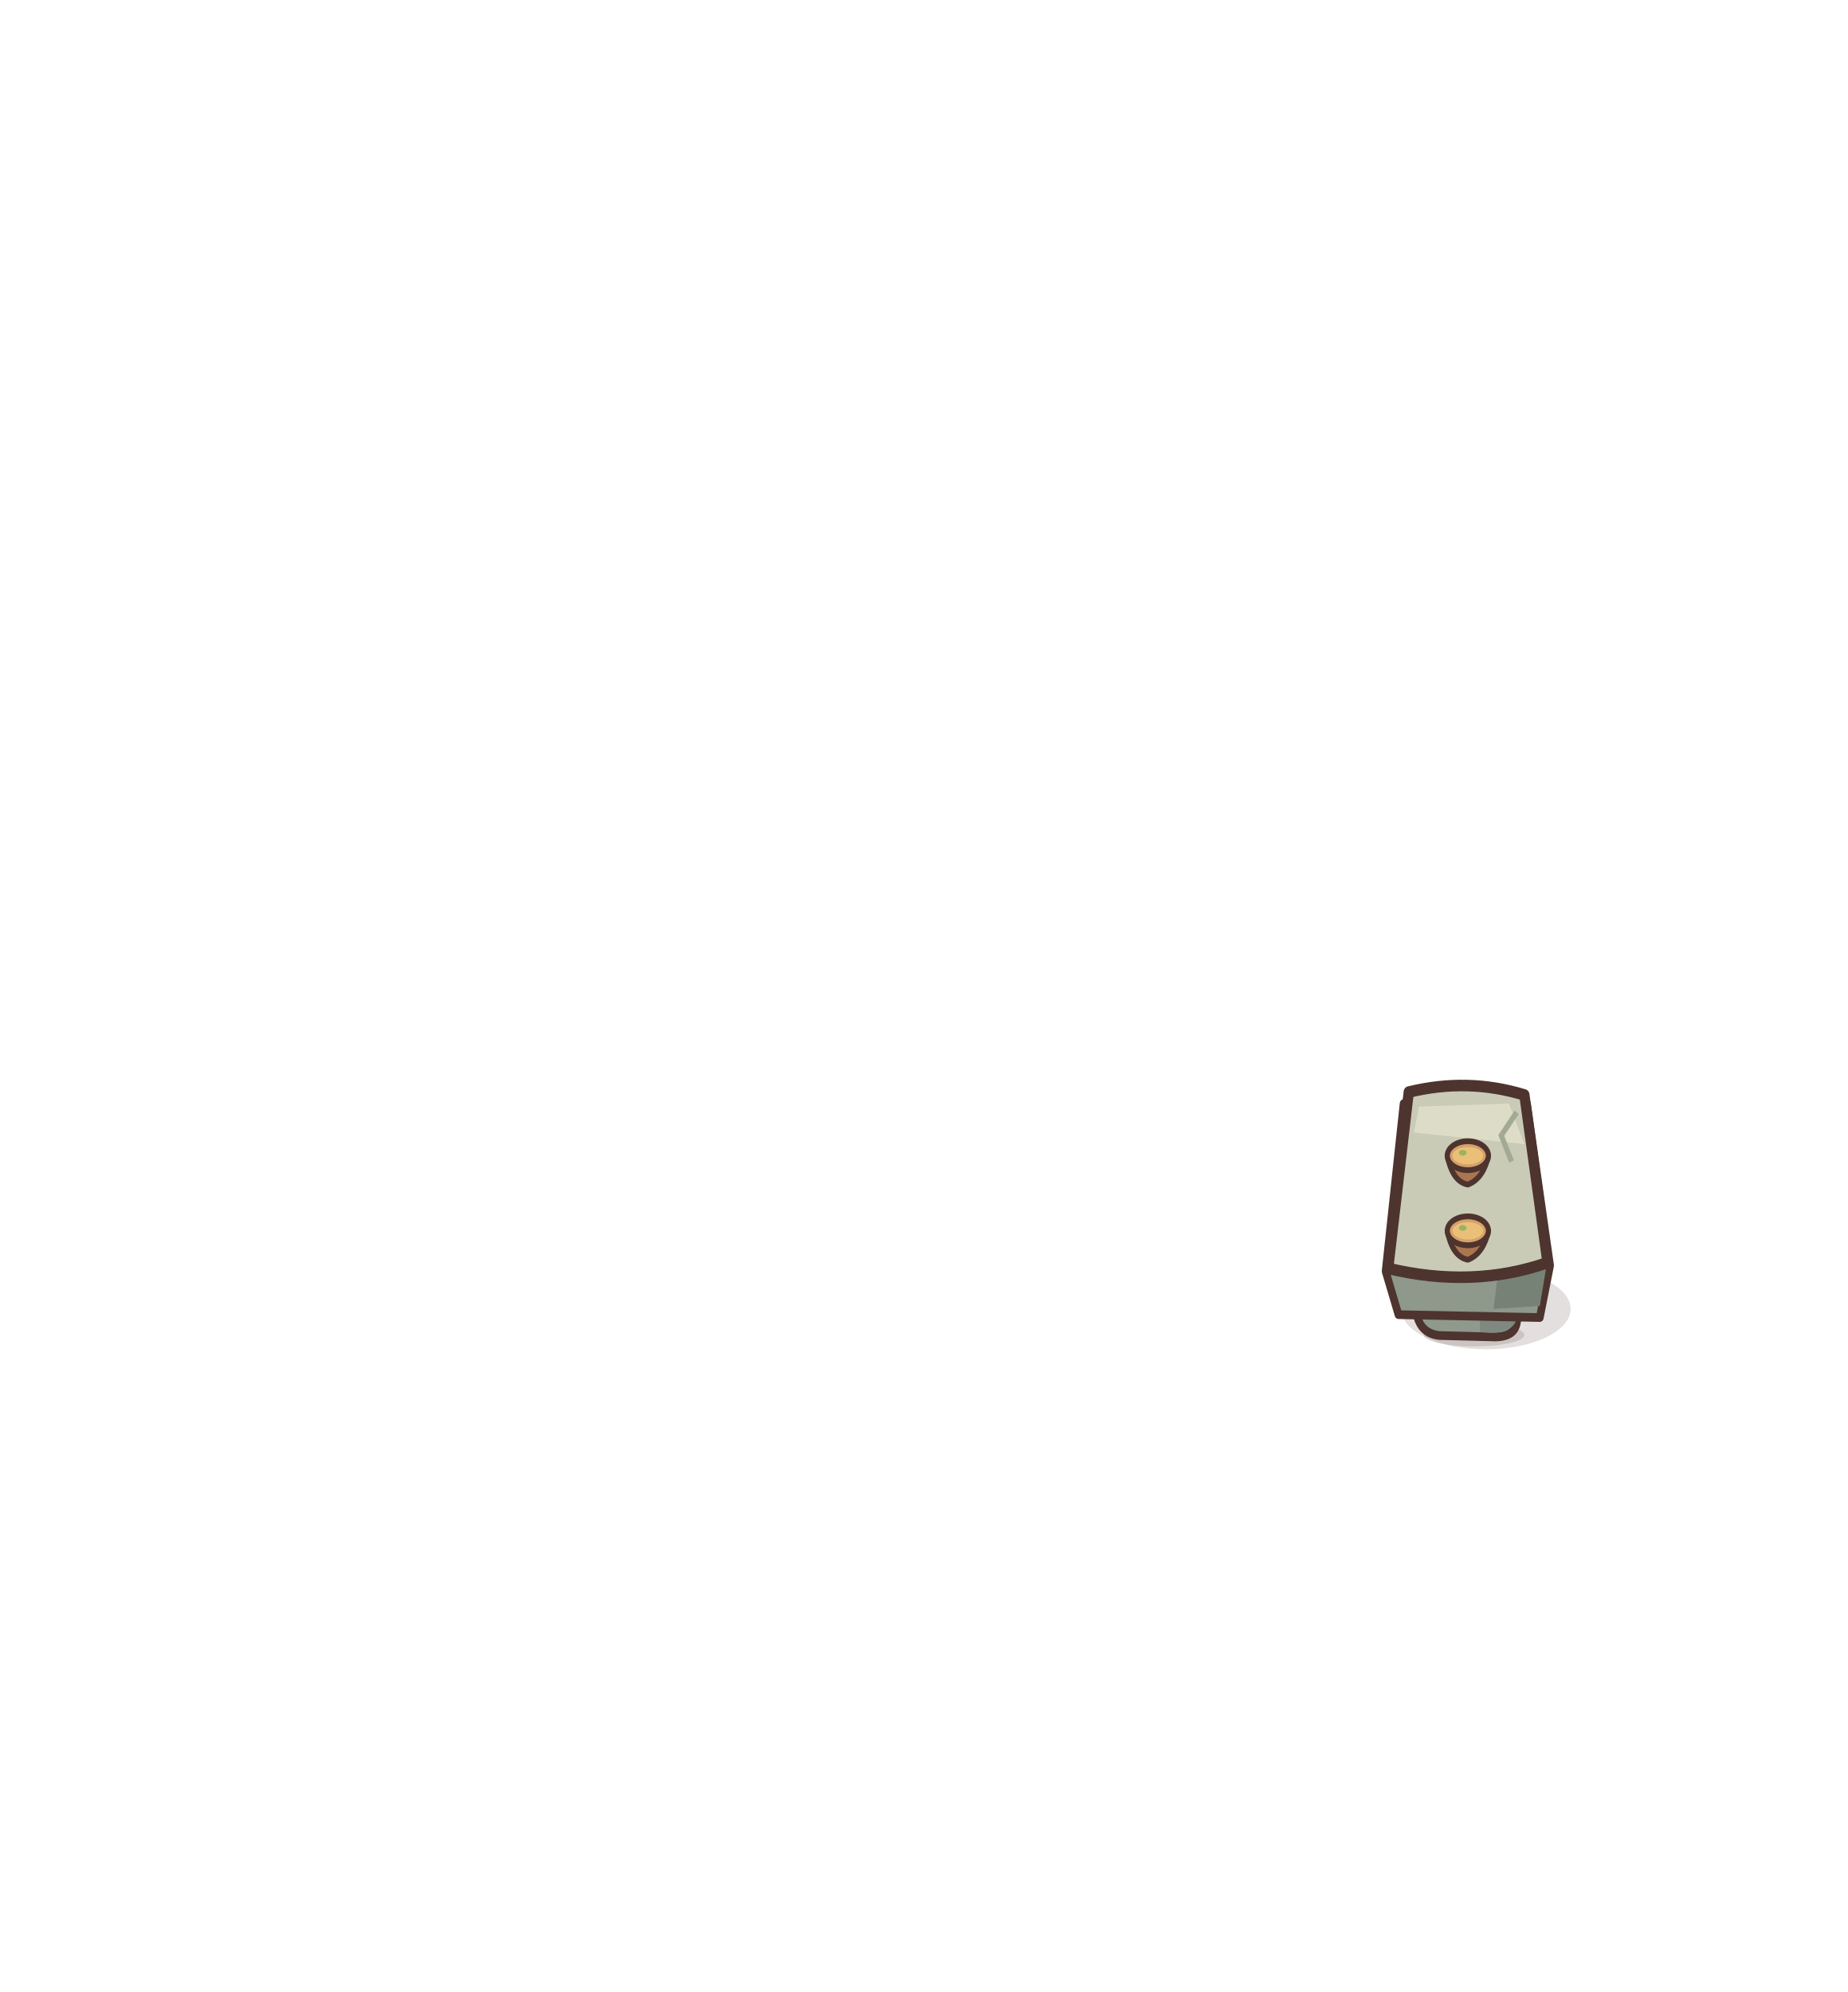
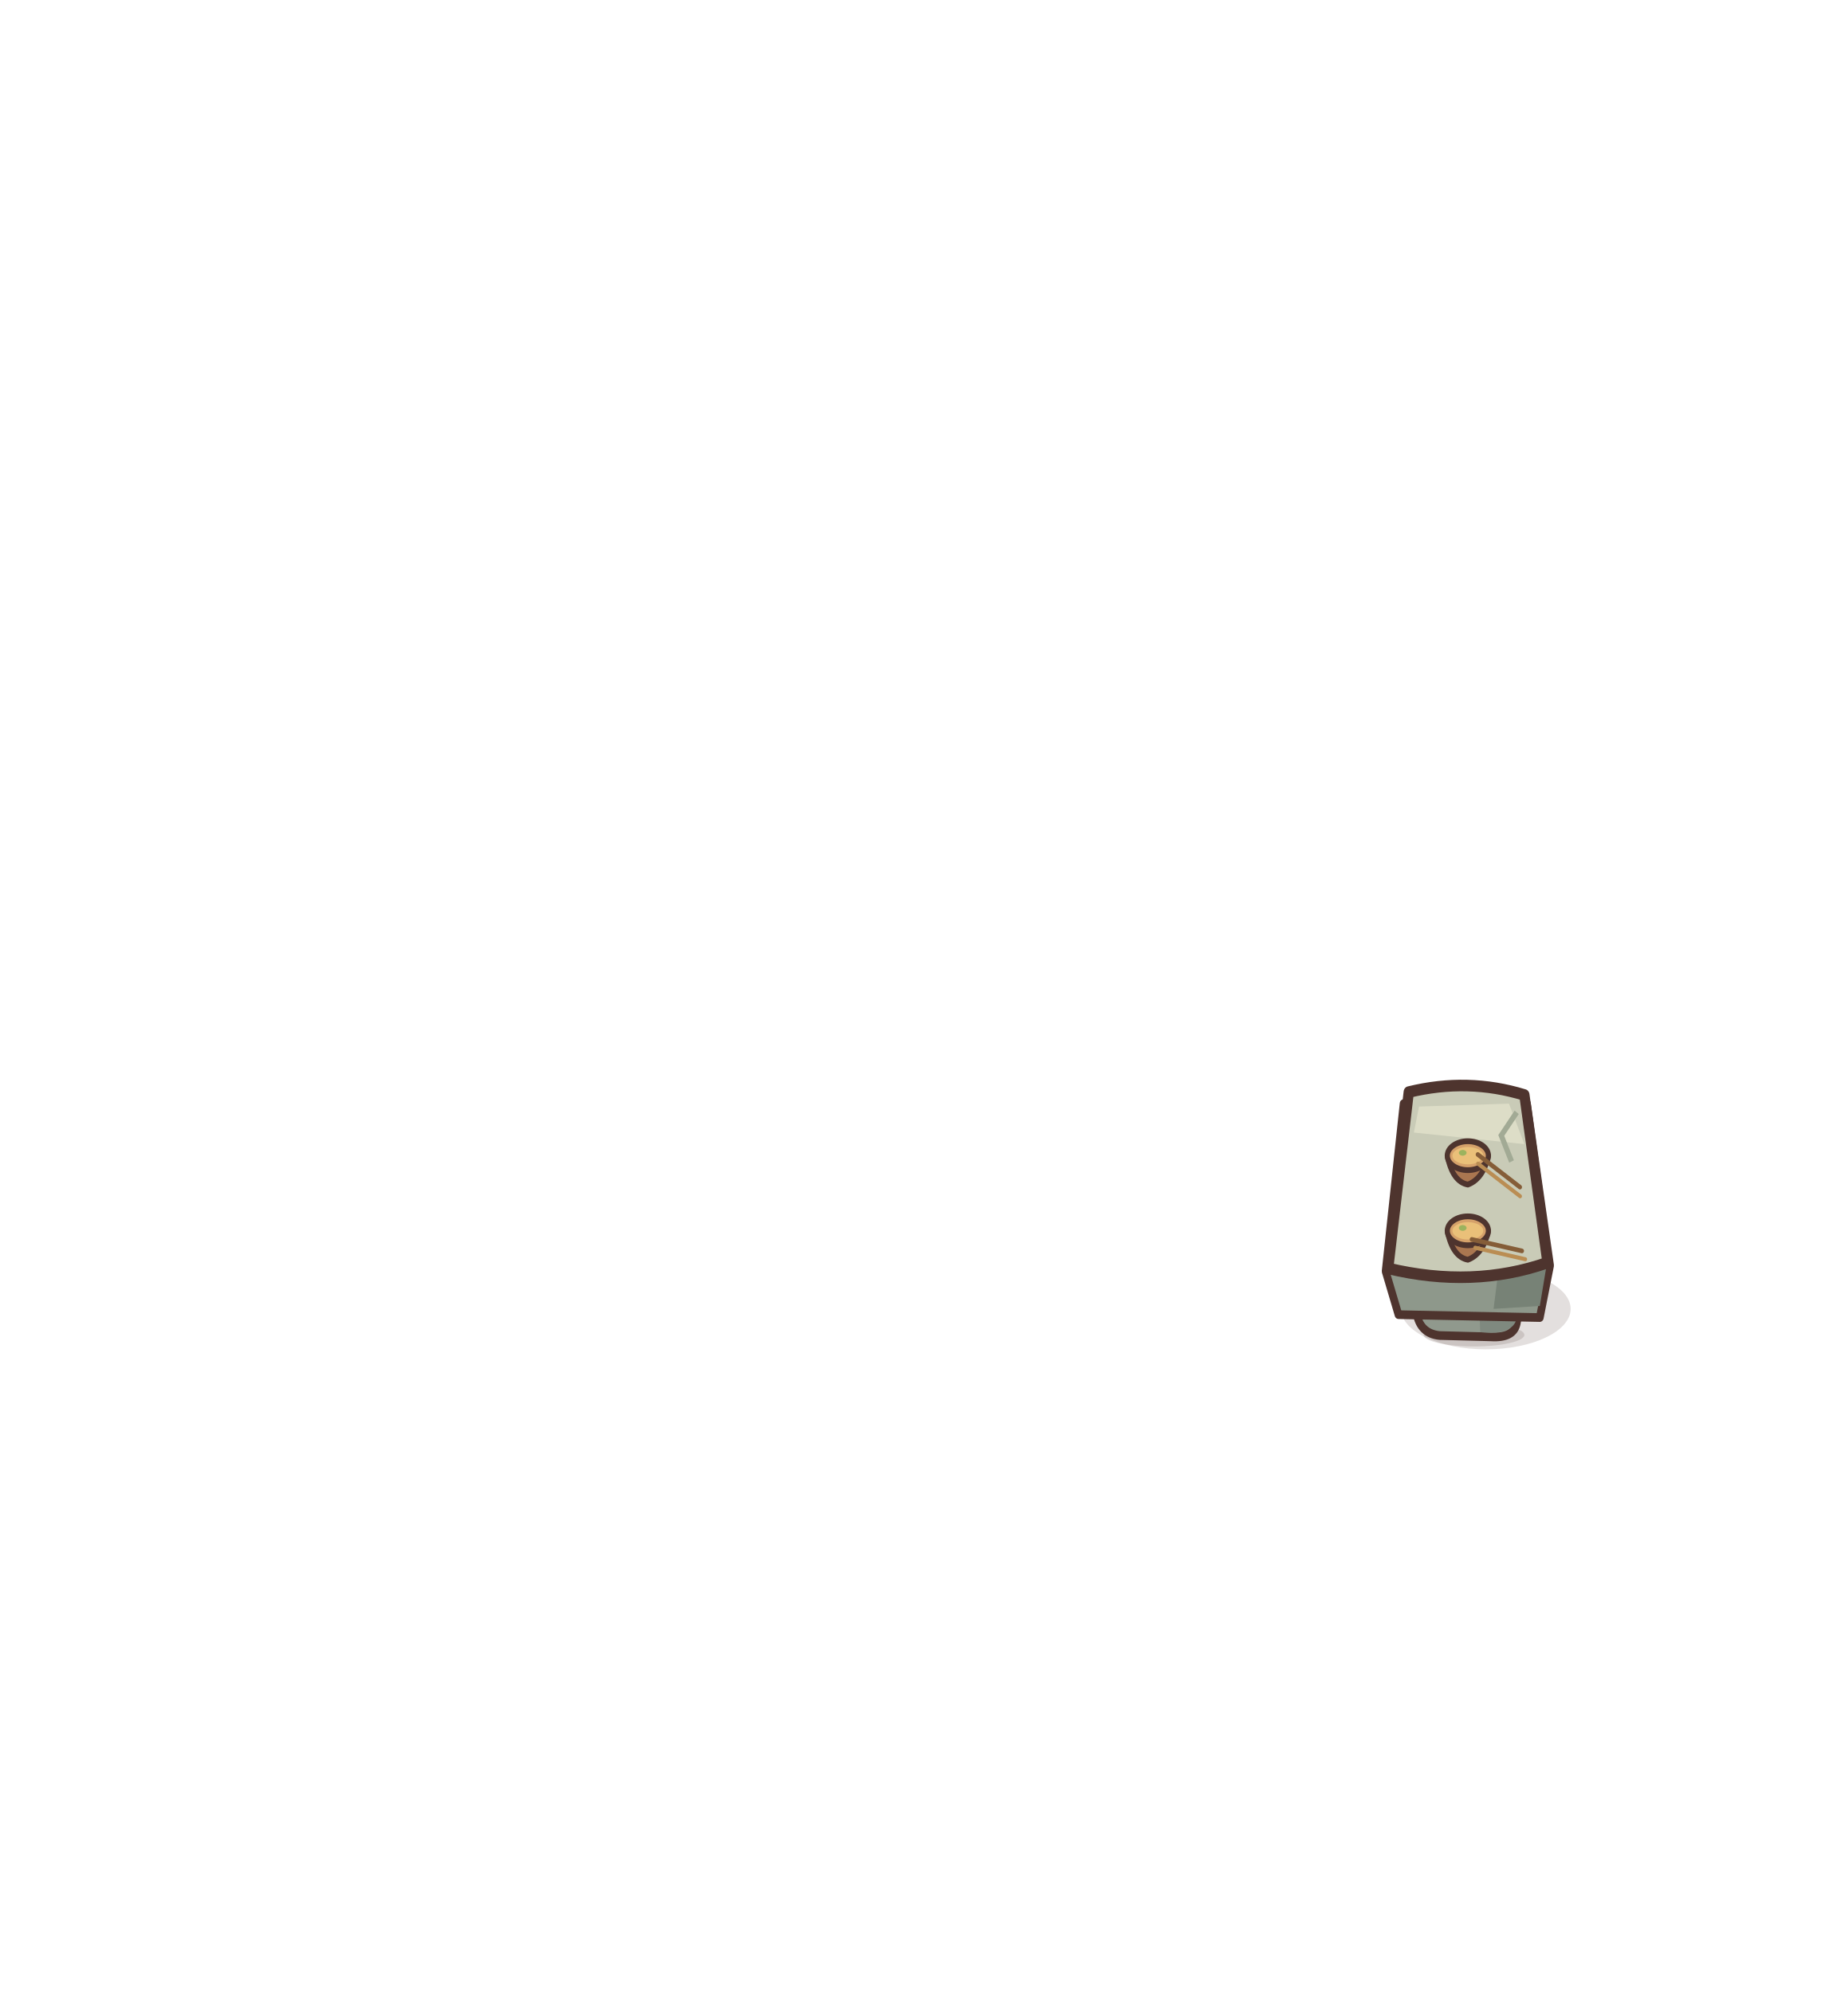
<svg xmlns="http://www.w3.org/2000/svg" width="512" height="552" viewBox="0 0 512 552">
  <g transform="translate(0,48)">
    <g transform="scale(1.333333,1.5)">
      <g transform="translate(192,192) scale(0.89) translate(-192,-192)">
        <g transform="translate(319,188) scale(0.6)">
          <ellipse cx="7" cy="40" rx="33" ry="14" fill="#4E342E" opacity="0.16" />
          <g transform="translate(0,46)">
            <ellipse cx="2.4" cy="3" rx="19.6" ry="4" fill="#4E342E" opacity="0.16" />
            <path d="M-20 -4.6 Q-20.6 -14.26 -12.4 -16.1 Q-7.0 -21.62 0.4 -18.86 Q9.6 -21.62 14.6 -15.18 Q21.0 -9.2 19.0 -0.92 Q17.8 4.14 9.0 3.68 L-11.0 3.22 Q-18.6 2.53 -20 -4.6 Z" fill="#90998D" stroke="#4E342E" stroke-width="3" stroke-linejoin="round" stroke-linecap="round" />
            <path d="M-17.8 -8.28 Q-17.2 -14.95 -11.8 -14.973 Q-5.6 -20.24 0.6 -17.728 Q8.6 -19.55 13.2 -14.269 Q17.0 -11.27 17.2 -6.9 Q4.6 -2.76 -9.4 -4.83 Z" fill="#C6C8B5" />
            <path d="M4.6 -2.99 Q13.4 -4.37 17.6 -7.13 L18.6 -1.61 Q16.8 2.07 9.0 2.3 L4.8 2.07 Z" fill="#7F897F" />
            <path d="M-9.0 -16.1 Q-2.4 -19.09 2.6 -17.02" fill="none" stroke="#E0DDC8" stroke-width="1.8" stroke-linecap="round" />
          </g>
          <path d="M-25 -31 L23 -31 L32 25 L28 43 L-27 42 L-32 27 Z" fill="#8E988B" stroke="#4E342E" stroke-width="3" stroke-linejoin="round" stroke-linecap="round" />
          <path d="M12 26 L31 23 L28 39 L10 40 Z" fill="#778276" />
          <path d="M-23 -35 Q0 -40 22 -34 L31 24 Q2 33 -31 26 Z" fill="#C9CBB7" stroke="#4E342E" stroke-width="4" stroke-linejoin="round" stroke-linecap="round" />
          <path d="M-19 -30 L16 -31 L22 -17 L-21 -21 Z" fill="#DDDDC7" />
          <path d="M19 -28 l-6 8 l4 9" fill="none" stroke="#A2AA95" stroke-width="2" />
          <path d="M-8 -13 Q-6 -4 0 -3 Q6 -5 8 -13 Z" fill="#AA7650" stroke="#4E342E" stroke-width="2" stroke-linejoin="round" stroke-linecap="round" />
          <ellipse cx="0" cy="-13" rx="8" ry="5" fill="#D5A16A" stroke="#4E342E" stroke-width="2" />
          <ellipse cx="0" cy="-13" rx="6" ry="3" fill="#EAC079" />
          <ellipse cx="-2" cy="-14" rx="1.5" ry="1" fill="#9CB35E" />
          <path d="M-8 13 Q-6 22 0 23 Q6 21 8 13 Z" fill="#AA7650" stroke="#4E342E" stroke-width="2" stroke-linejoin="round" stroke-linecap="round" />
          <ellipse cx="0" cy="13" rx="8" ry="5" fill="#D5A16A" stroke="#4E342E" stroke-width="2" />
          <ellipse cx="0" cy="13" rx="6" ry="3" fill="#EAC079" />
          <ellipse cx="-2" cy="12" rx="1.5" ry="1" fill="#9CB35E" />
+           <g transform="translate(11 -6) rotate(17)">
+             <path d="M-9 -5 L10 1" stroke="#855D38" stroke-width="1.6" stroke-linecap="round" fill="none" />
+             <path d="M-8 -2 L11 4" stroke="#BA8D53" stroke-width="1.4" stroke-linecap="round" fill="none" />
+           </g>
+           <g transform="translate(11 20) rotate(-6)">
+             <path d="M-9 -5 L10 1" stroke="#855D38" stroke-width="1.6" stroke-linecap="round" fill="none" />
+             <path d="M-8 -2 L11 4" stroke="#BA8D53" stroke-width="1.4" stroke-linecap="round" fill="none" />
+           </g>
        </g>
      </g>
    </g>
  </g>
</svg>
